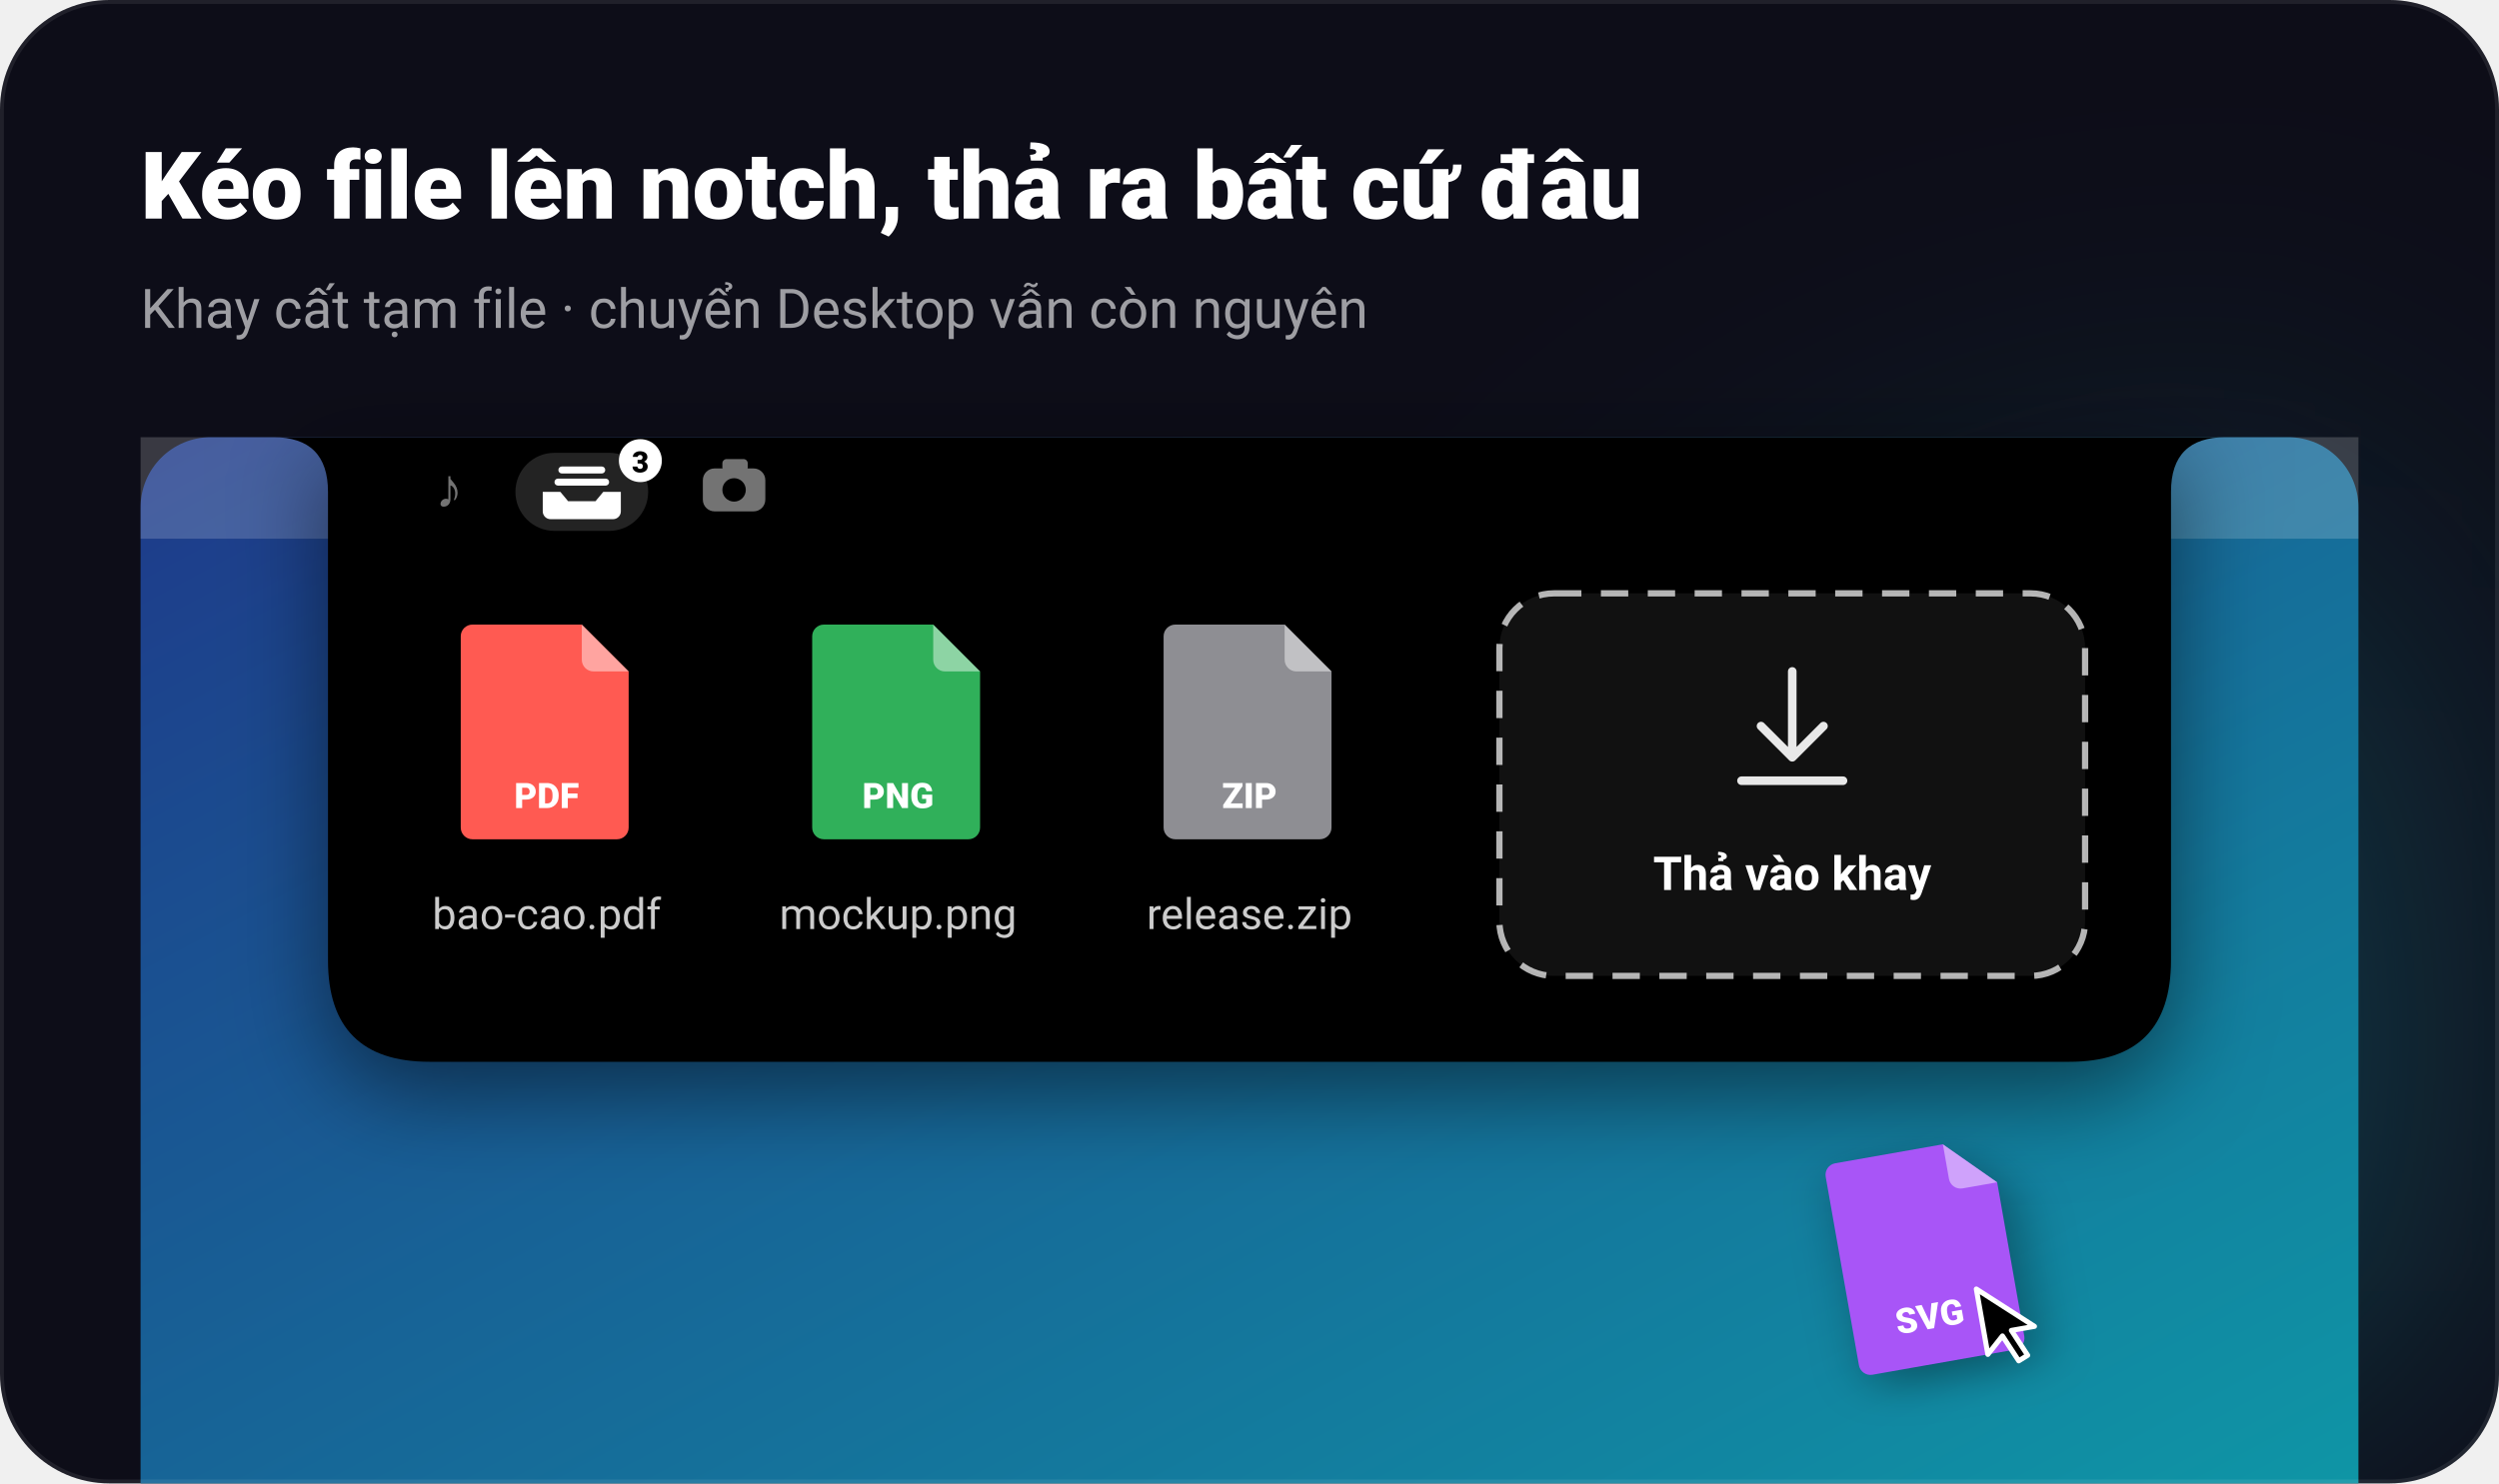
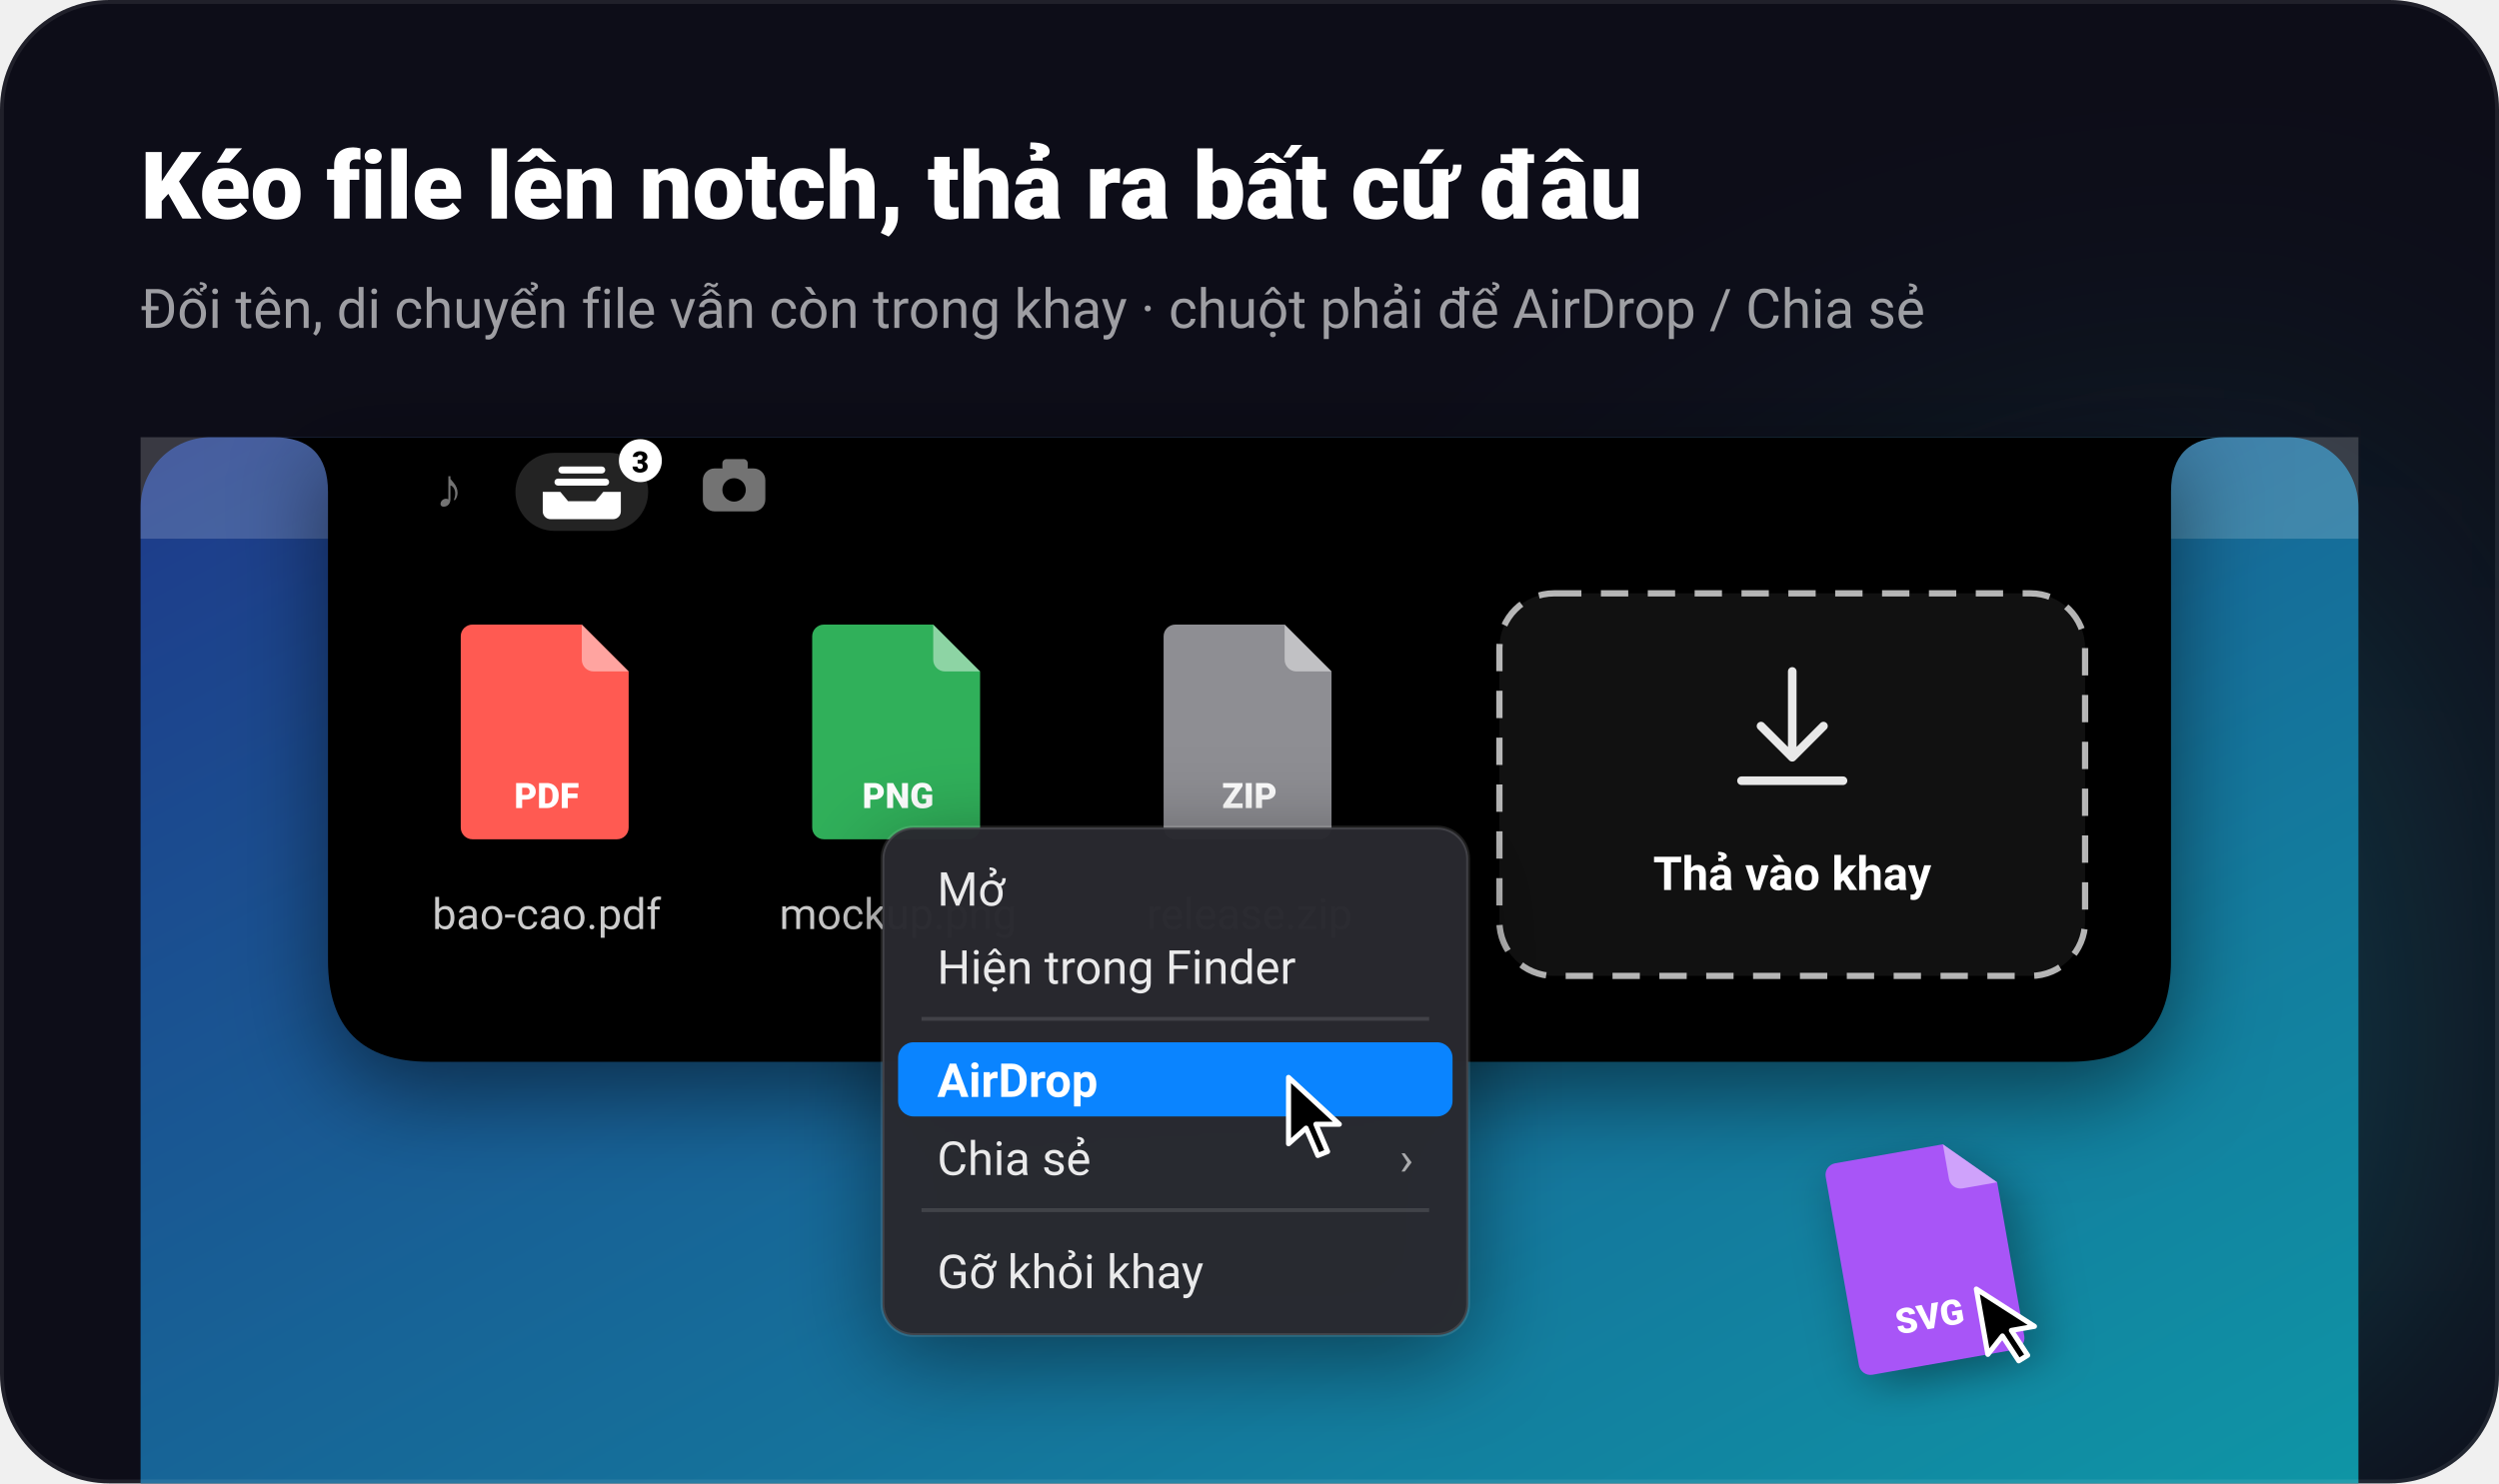
<svg xmlns="http://www.w3.org/2000/svg" width="640" height="380" viewBox="0 0 640 380">
  <defs>
    <linearGradient id="wall" x1="0" y1="0" x2="1" y2="1">
      <stop offset="0" stop-color="#1e3a8a" />
      <stop offset="1" stop-color="#0e9aa7" />
    </linearGradient>
    <clipPath id="card">
      <rect width="640" height="380" rx="28" />
    </clipPath>
    <filter id="b60" x="-60%" y="-60%" width="220%" height="220%">
      <feGaussianBlur stdDeviation="60" />
    </filter>
    <filter id="b12" x="-50%" y="-50%" width="200%" height="200%">
      <feGaussianBlur stdDeviation="12" />
    </filter>
    <filter id="b6" x="-50%" y="-50%" width="200%" height="200%">
      <feGaussianBlur stdDeviation="6" />
    </filter>
  </defs>
  <style>
    text { font-family: -apple-system, BlinkMacSystemFont, "SF Pro Display", "Segoe UI", Roboto, Helvetica, Arial, sans-serif; }
    .ants { stroke-dasharray: 7 5; animation: ants 1s linear infinite; }
    @keyframes ants { to { stroke-dashoffset: -24; } }
    .bob { animation: bob 1.6s ease-in-out infinite alternate; }
    @keyframes bob { from { transform: translateY(0); } to { transform: translateY(-9px); } }
  </style>
  <g clip-path="url(#card)">
    <rect width="640" height="380" fill="#0d0d18" />
    <circle cx="580" cy="320" r="170" fill="#22d3ee" opacity=".25" filter="url(#b60)" />
    <text x="36" y="56" font-size="24" font-weight="800" fill="#fff">Kéo file lên notch, thả ra bất cứ đâu</text>
-     <text x="36" y="84" font-size="14" fill="#fff" opacity=".6">Khay cất tạm file · chuyển Desktop vẫn còn nguyên</text>
+     <text x="36" y="84" font-size="14" fill="#fff" opacity=".6">Đổi tên, di chuyển file vẫn còn trong khay · chuột phải để AirDrop / Chia sẻ</text>
    <rect x="36" y="112" width="568" height="300" rx="18" fill="url(#wall)" />
    <rect x="36" y="112" width="568" height="26" fill="#fff" opacity=".18" />
    <path d="M70 112 Q84 112 84 126 L84 246 Q84 272 110 272 L530 272 Q556 272 556 246 L556 126 Q556 112 570 112 Z" fill="#000" opacity=".5" transform="translate(0 8)" filter="url(#b12)" />
    <path d="M70 112 Q84 112 84 126 L84 246 Q84 272 110 272 L530 272 Q556 272 556 246 L556 126 Q556 112 570 112 Z" fill="#000" />
    <text x="115" y="130" font-size="11" fill="#fff" opacity=".45" text-anchor="middle">♪</text>
    <rect x="132" y="116" width="34" height="20" rx="10" fill="#fff" opacity=".14" />
    <g fill="#fff">
      <rect x="143" y="119.5" width="12" height="1.8" rx=".9" />
      <rect x="142" y="122.6" width="14" height="1.8" rx=".9" />
      <path d="M139 126 h4.5 l2 2.4 h7 l2 -2.4 h4.5 v5 a2 2 0 0 1 -2 2 h-16 a2 2 0 0 1 -2 -2 z" />
    </g>
    <circle cx="164" cy="118" r="5.5" fill="#fff" />
    <text x="164" y="121" font-size="7.5" font-weight="800" fill="#000" text-anchor="middle">3</text>
    <g fill="#fff" opacity=".45">
      <rect x="180" y="120" width="16" height="11" rx="3" />
      <rect x="185" y="117.6" width="6.5" height="3.2" rx="1.1" />
    </g>
    <circle cx="188" cy="125.5" r="3" fill="#000" />
    <g font-size="9" font-weight="800" fill="#fff" text-anchor="middle">
      <path d="M121 160 h28 l12 12 v40 a3 3 0 0 1 -3 3 h-37 a3 3 0 0 1 -3 -3 v-49 a3 3 0 0 1 3 -3 z" fill="#ff5a52" />
      <path d="M149 160 v9 a3 3 0 0 0 3 3 h9 z" fill="#fff" opacity=".45" />
      <text x="140" y="207">PDF</text>
      <path d="M211 160 h28 l12 12 v40 a3 3 0 0 1 -3 3 h-37 a3 3 0 0 1 -3 -3 v-49 a3 3 0 0 1 3 -3 z" fill="#30b05a" />
      <path d="M239 160 v9 a3 3 0 0 0 3 3 h9 z" fill="#fff" opacity=".45" />
      <text x="230" y="207">PNG</text>
      <path d="M301 160 h28 l12 12 v40 a3 3 0 0 1 -3 3 h-37 a3 3 0 0 1 -3 -3 v-49 a3 3 0 0 1 3 -3 z" fill="#8e8e93" />
      <path d="M329 160 v9 a3 3 0 0 0 3 3 h9 z" fill="#fff" opacity=".45" />
      <text x="320" y="207">ZIP</text>
    </g>
    <g font-size="11" fill="#fff" opacity=".8" text-anchor="middle">
      <text x="140" y="238">bao-cao.pdf</text>
      <text x="230" y="238">mockup.png</text>
      <text x="320" y="238">release.zip</text>
    </g>
    <rect x="384" y="152" width="150" height="98" rx="14" fill="#fff" fill-opacity=".07" />
    <rect class="ants" x="384" y="152" width="150" height="98" rx="14" fill="none" stroke="#fff" stroke-opacity=".7" stroke-width="1.6" />
    <path d="M459 172 v22 m-8 -8 l8 8 l8 -8" fill="none" stroke="#fff" stroke-opacity=".9" stroke-width="2.2" stroke-linecap="round" stroke-linejoin="round" />
    <path d="M446 200 h26" stroke="#fff" stroke-opacity=".9" stroke-width="2.2" stroke-linecap="round" />
    <text x="459" y="228" font-size="12" font-weight="700" fill="#fff" text-anchor="middle">Thả vào khay</text>
+     <g>
+       <rect x="226" y="212" width="150" height="130" rx="8" fill="#000" opacity=".45" transform="translate(0 6)" filter="url(#b12)" />
+       <rect x="226" y="212" width="150" height="130" rx="8" fill="#2a2a30" fill-opacity=".97" stroke="#fff" stroke-opacity=".12" />
+       <g font-size="12" fill="#fff">
+         <text x="240" y="232" opacity=".9">Mở</text>
+         <text x="240" y="252" opacity=".9">Hiện trong Finder</text>
+         <line x1="236" y1="261" x2="366" y2="261" stroke="#fff" stroke-opacity=".12" />
+         <rect x="230" y="267" width="142" height="19" rx="4" fill="#0a84ff" />
+         <text x="240" y="281" font-weight="600">AirDrop</text>
+         <text x="240" y="301" opacity=".9">Chia sẻ</text>
+         <text x="362" y="301" opacity=".6" text-anchor="end">›</text>
+         <line x1="236" y1="310" x2="366" y2="310" stroke="#fff" stroke-opacity=".12" />
+         <text x="240" y="330" opacity=".9">Gỡ khỏi khay</text>
+       </g>
+       <path d="M0 0 L0 17 L4.5 13 L7.5 20 L10 19 L7 12 L13 12 Z" transform="translate(330 276)" fill="#000" stroke="#fff" stroke-width="1.3" stroke-linejoin="round" />
+     </g>
    <g transform="translate(470 298) rotate(-10)">
      <g class="bob">
        <path d="M3 4 h28 l12 12 v40 a3 3 0 0 1 -3 3 h-37 a3 3 0 0 1 -3 -3 v-49 a3 3 0 0 1 3 -3 z" fill="#000" opacity=".35" filter="url(#b6)" />
        <path d="M0 0 h28 l12 12 v40 a3 3 0 0 1 -3 3 h-37 a3 3 0 0 1 -3 -3 v-49 a3 3 0 0 1 3 -3 z" fill="#a855f7" />
        <path d="M28 0 v9 a3 3 0 0 0 3 3 h9 z" fill="#fff" opacity=".45" />
        <text x="17" y="46" font-size="9" font-weight="800" fill="#fff" text-anchor="middle">SVG</text>
        <path d="M0 0 L0 17 L4.5 13 L7.5 20 L10 19 L7 12 L13 12 Z" transform="translate(30 38)" fill="#000" stroke="#fff" stroke-width="1.3" stroke-linejoin="round" />
      </g>
    </g>
  </g>
  <rect x=".5" y=".5" width="639" height="379" rx="27.5" fill="none" stroke="#fff" stroke-opacity=".08" />
</svg>
